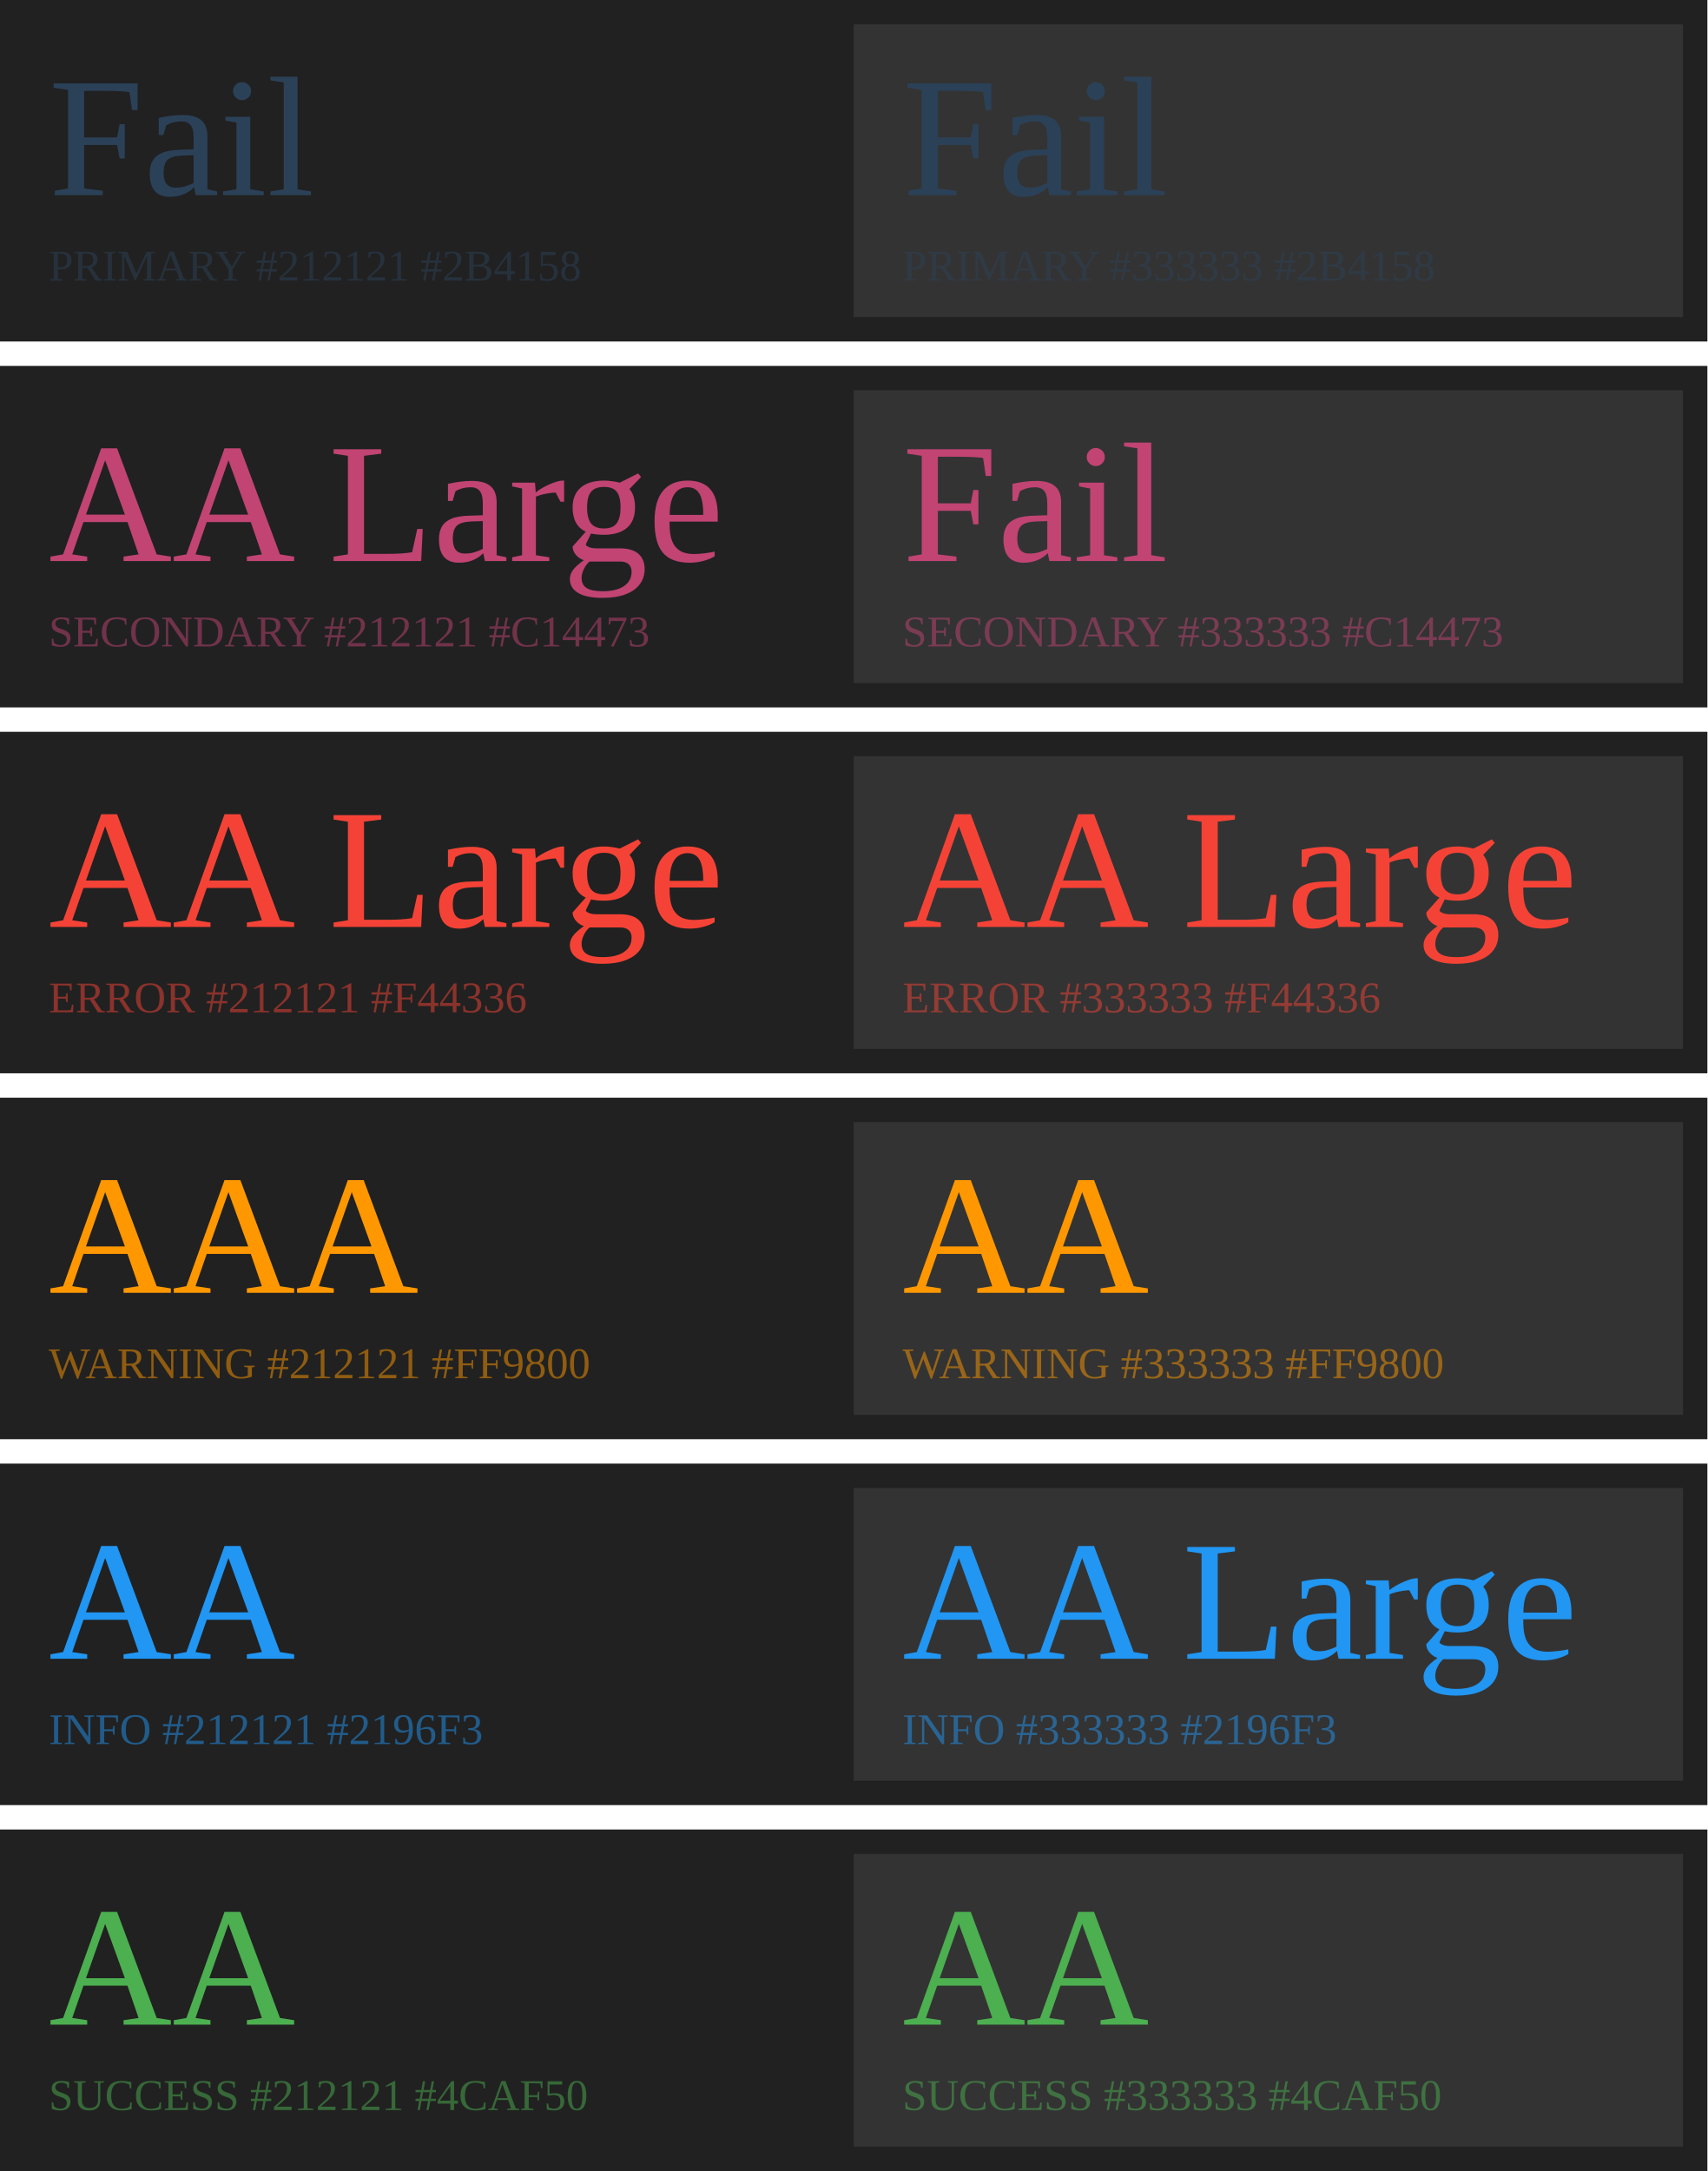
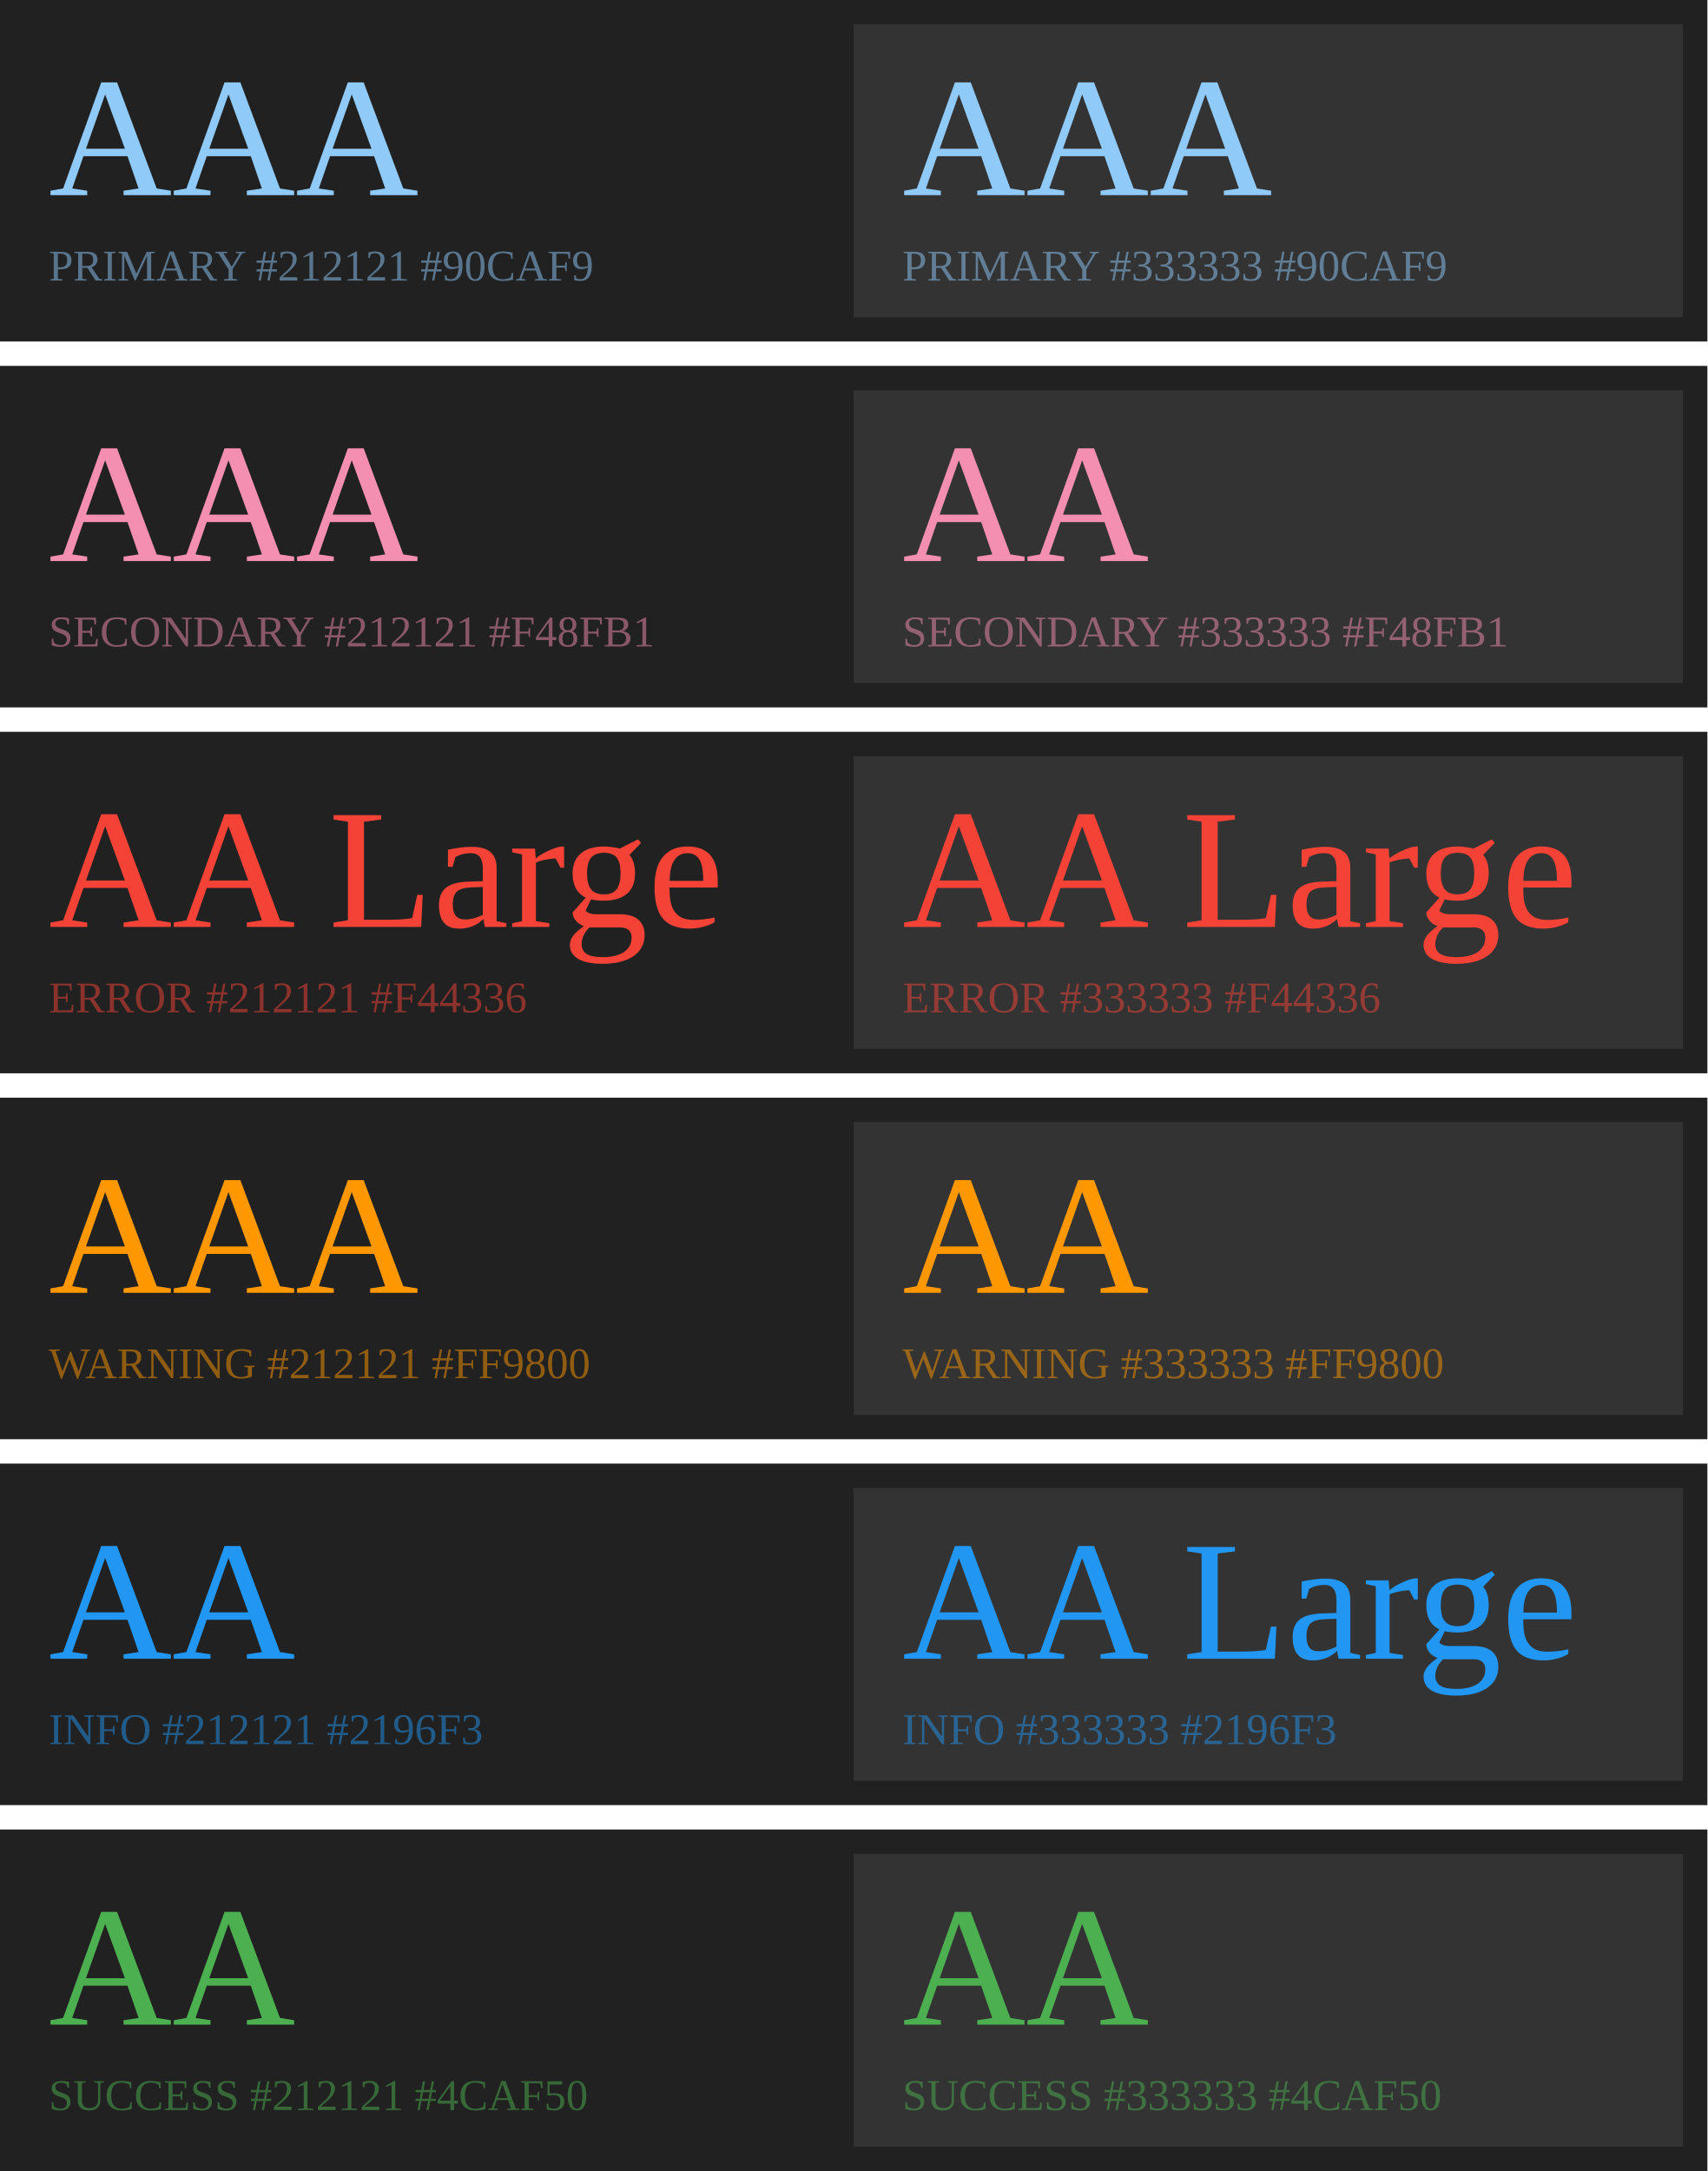
<svg xmlns="http://www.w3.org/2000/svg" version="1.1" width="700" height="890" data-reactroot="">
  <style>
            text {
              font-family: "Times New Roman", Times, serif;
            }
          </style>
  <g transform="translate(0 0)">
    <rect width="700" height="140" fill="#212121" />
-     <text x="20" y="80" font-size="70" fill="#2b4158">Fail</text>
-     <text x="20" y="115" font-size="18" fill="#2b4158" opacity="0.5">PRIMARY #212121 #2B4158</text>
+     <text x="20" y="80" font-size="70" fill="#90caf9">AAA</text>
+     <text x="20" y="115" font-size="18" fill="#90caf9" opacity="0.5">PRIMARY #212121 #90CAF9</text>
    <rect x="350" y="10" width="340" height="120" fill="#333333" />
-     <text x="370" y="80" font-size="70" fill="#2b4158">Fail</text>
-     <text x="370" y="115" font-size="18" fill="#2b4158" opacity="0.5">PRIMARY #333333 #2B4158</text>
+     <text x="370" y="80" font-size="70" fill="#90caf9">AAA</text>
+     <text x="370" y="115" font-size="18" fill="#90caf9" opacity="0.5">PRIMARY #333333 #90CAF9</text>
  </g>
  <g transform="translate(0 150)">
    <rect width="700" height="140" fill="#212121" />
-     <text x="20" y="80" font-size="70" fill="#c14473">AA Large</text>
-     <text x="20" y="115" font-size="18" fill="#c14473" opacity="0.5">SECONDARY #212121 #C14473</text>
+     <text x="20" y="80" font-size="70" fill="#f48fb1">AAA</text>
+     <text x="20" y="115" font-size="18" fill="#f48fb1" opacity="0.5">SECONDARY #212121 #F48FB1</text>
    <rect x="350" y="10" width="340" height="120" fill="#333333" />
-     <text x="370" y="80" font-size="70" fill="#c14473">Fail</text>
-     <text x="370" y="115" font-size="18" fill="#c14473" opacity="0.5">SECONDARY #333333 #C14473</text>
+     <text x="370" y="80" font-size="70" fill="#f48fb1">AA</text>
+     <text x="370" y="115" font-size="18" fill="#f48fb1" opacity="0.5">SECONDARY #333333 #F48FB1</text>
  </g>
  <g transform="translate(0 300)">
    <rect width="700" height="140" fill="#212121" />
    <text x="20" y="80" font-size="70" fill="#f44336">AA Large</text>
    <text x="20" y="115" font-size="18" fill="#f44336" opacity="0.5">ERROR #212121 #F44336</text>
    <rect x="350" y="10" width="340" height="120" fill="#333333" />
    <text x="370" y="80" font-size="70" fill="#f44336">AA Large</text>
    <text x="370" y="115" font-size="18" fill="#f44336" opacity="0.5">ERROR #333333 #F44336</text>
  </g>
  <g transform="translate(0 450)">
    <rect width="700" height="140" fill="#212121" />
    <text x="20" y="80" font-size="70" fill="#ff9800">AAA</text>
    <text x="20" y="115" font-size="18" fill="#ff9800" opacity="0.5">WARNING #212121 #FF9800</text>
    <rect x="350" y="10" width="340" height="120" fill="#333333" />
    <text x="370" y="80" font-size="70" fill="#ff9800">AA</text>
    <text x="370" y="115" font-size="18" fill="#ff9800" opacity="0.5">WARNING #333333 #FF9800</text>
  </g>
  <g transform="translate(0 600)">
    <rect width="700" height="140" fill="#212121" />
    <text x="20" y="80" font-size="70" fill="#2196f3">AA</text>
    <text x="20" y="115" font-size="18" fill="#2196f3" opacity="0.5">INFO #212121 #2196F3</text>
    <rect x="350" y="10" width="340" height="120" fill="#333333" />
    <text x="370" y="80" font-size="70" fill="#2196f3">AA Large</text>
    <text x="370" y="115" font-size="18" fill="#2196f3" opacity="0.5">INFO #333333 #2196F3</text>
  </g>
  <g transform="translate(0 750)">
    <rect width="700" height="140" fill="#212121" />
    <text x="20" y="80" font-size="70" fill="#4caf50">AA</text>
    <text x="20" y="115" font-size="18" fill="#4caf50" opacity="0.5">SUCCESS #212121 #4CAF50</text>
    <rect x="350" y="10" width="340" height="120" fill="#333333" />
    <text x="370" y="80" font-size="70" fill="#4caf50">AA</text>
    <text x="370" y="115" font-size="18" fill="#4caf50" opacity="0.5">SUCCESS #333333 #4CAF50</text>
  </g>
</svg>
